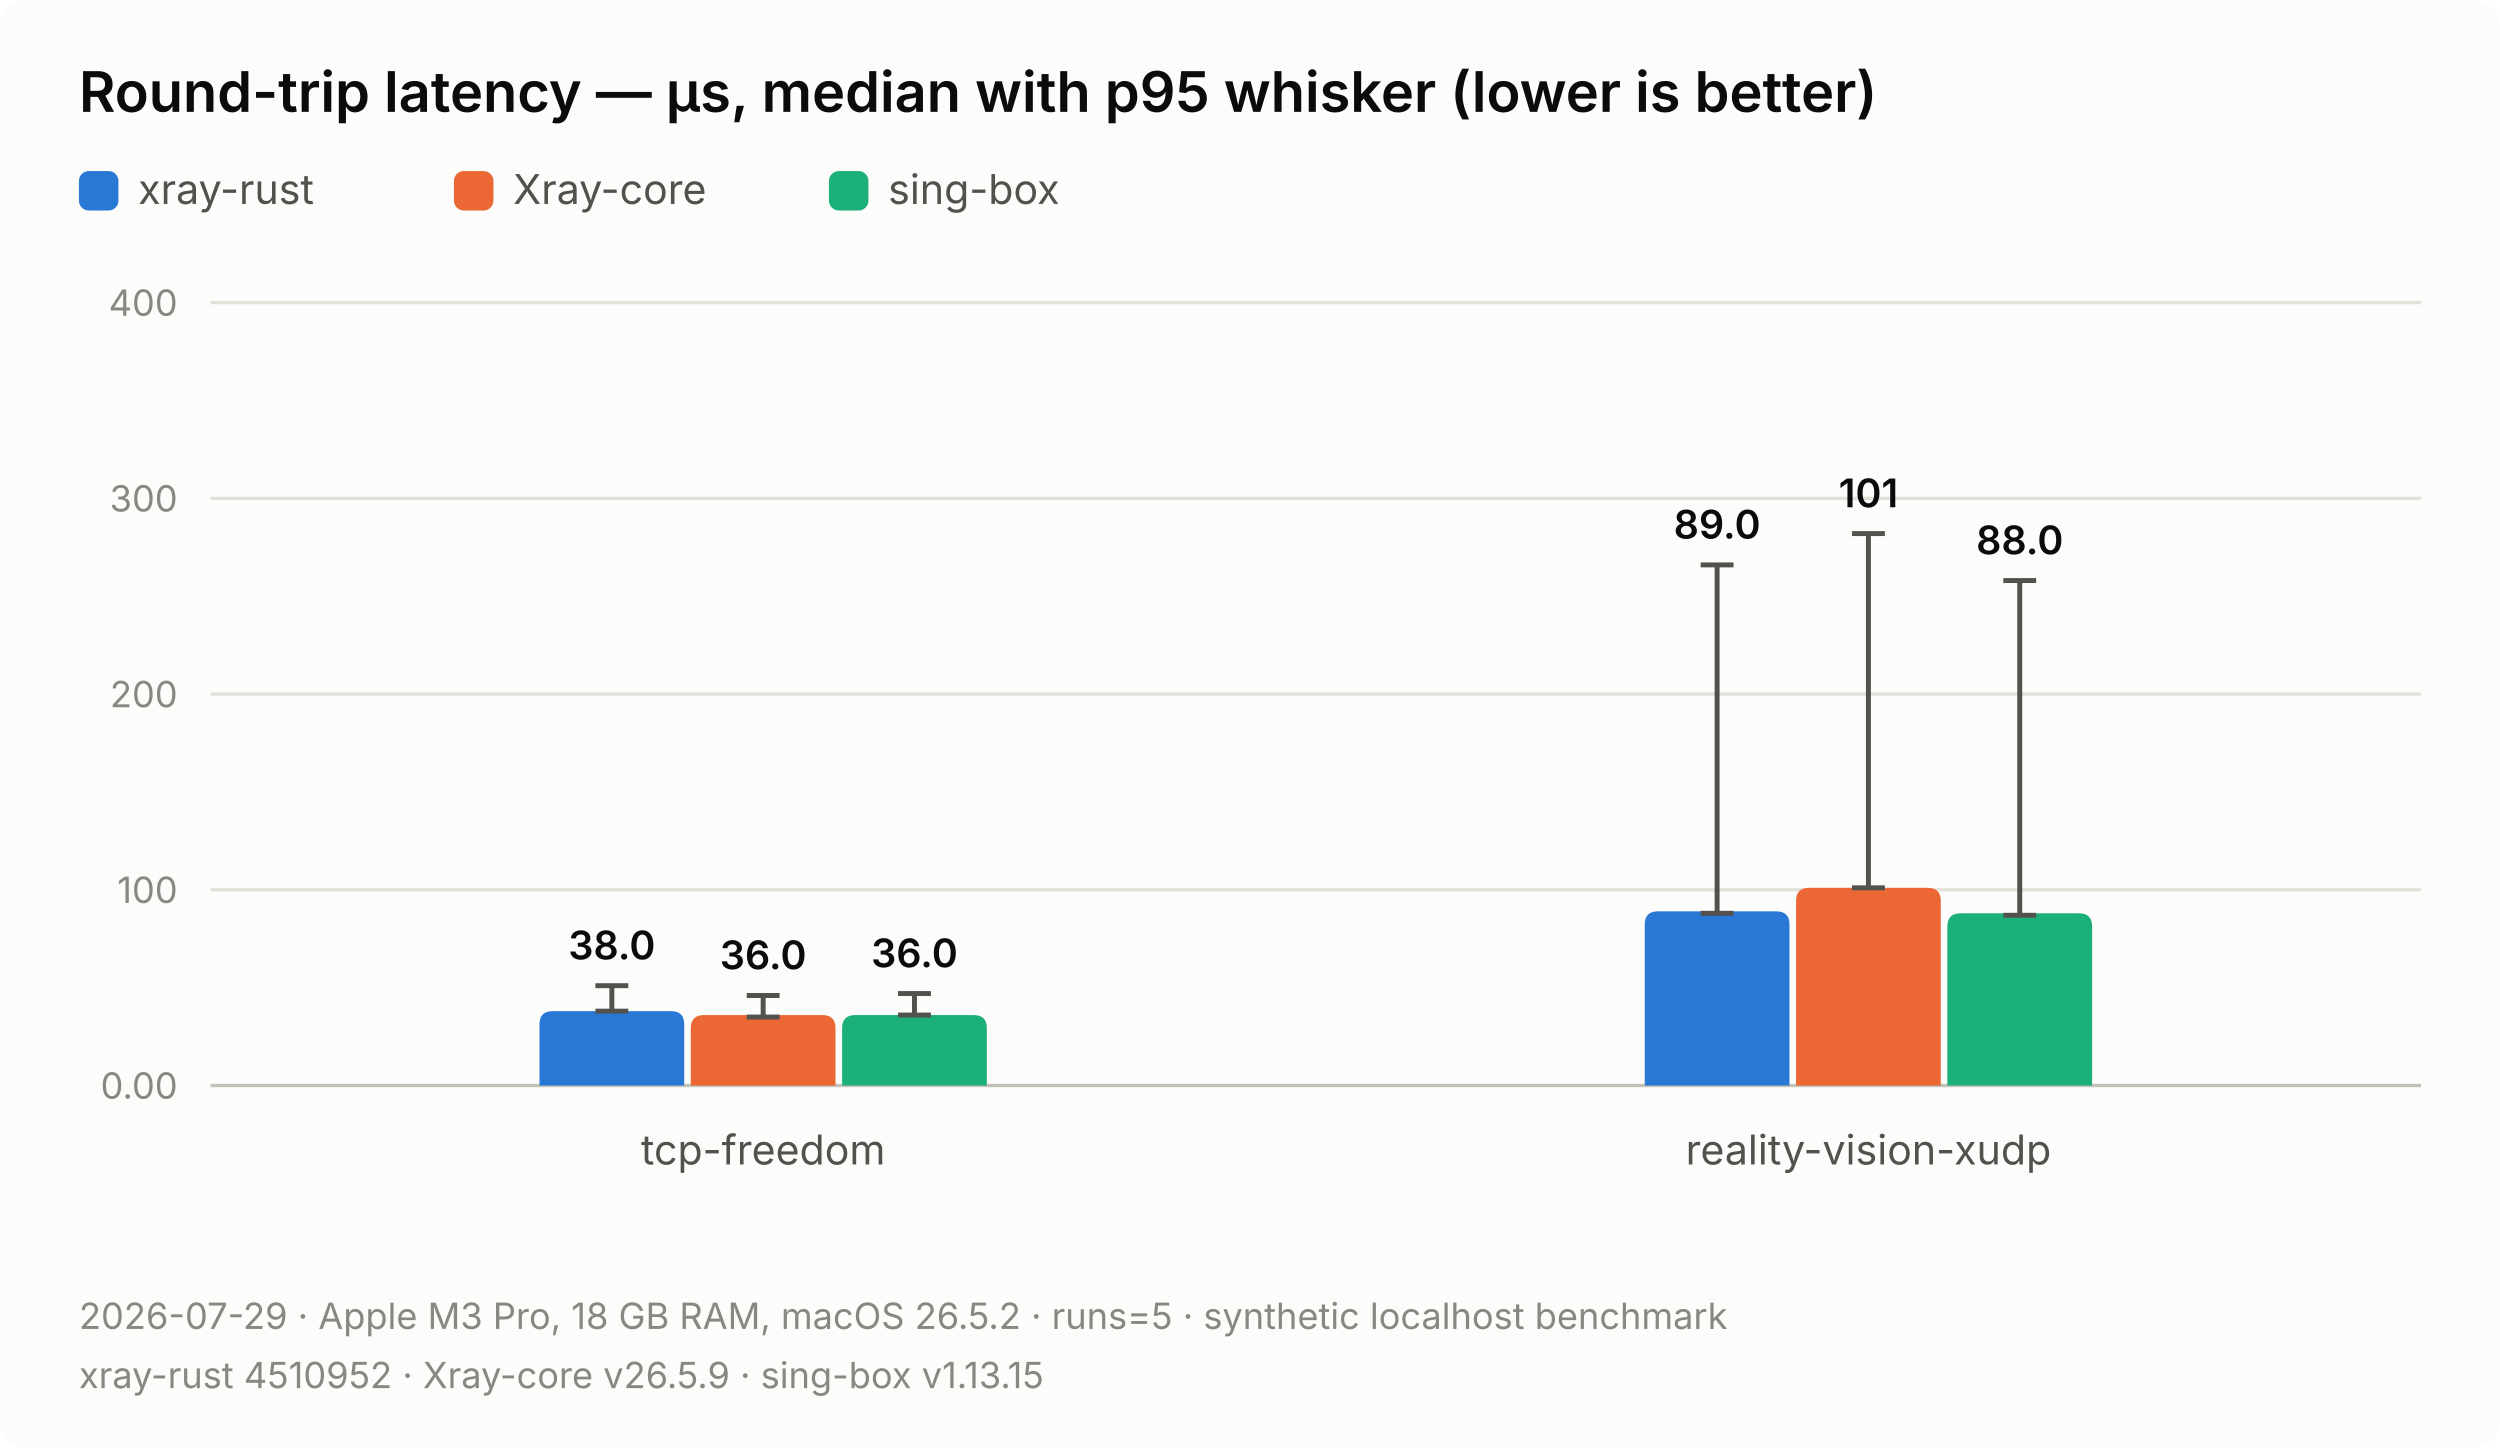
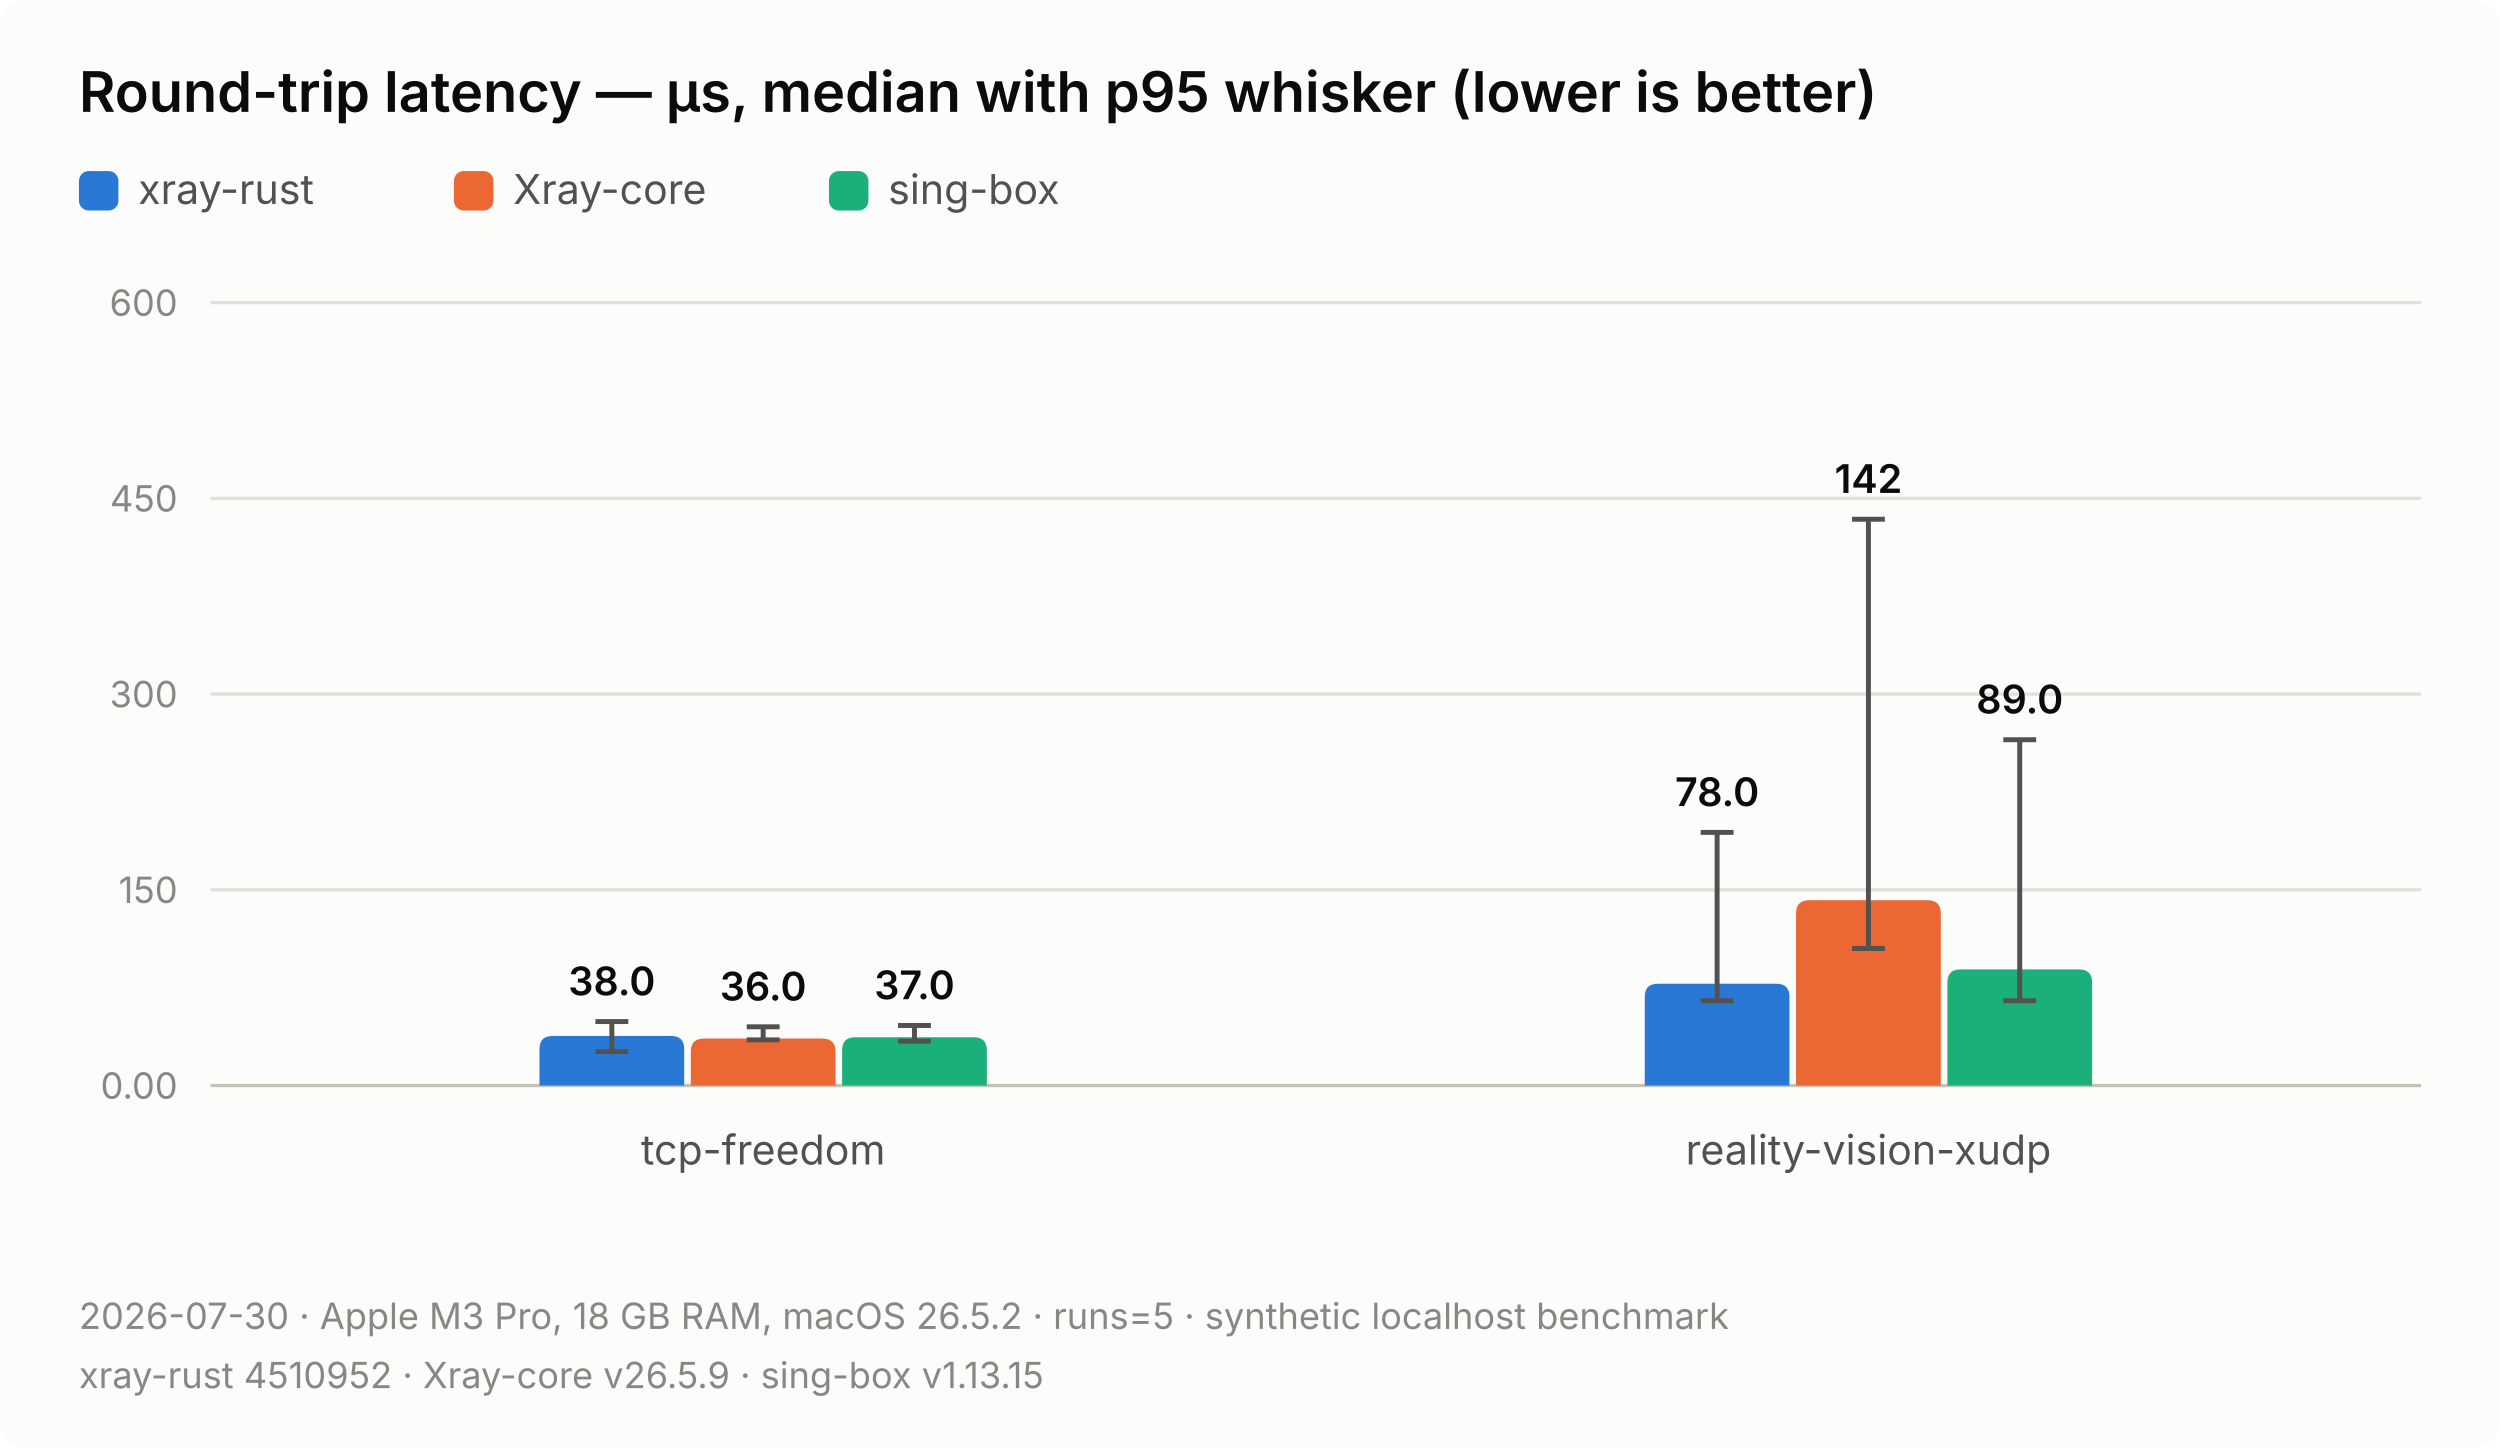
<svg xmlns="http://www.w3.org/2000/svg" width="760" height="440" viewBox="0 0 760 440" role="img" aria-label="Round-trip latency — µs, median with p95 whisker (lower is better)">
  <rect width="760" height="440" fill="#fcfcfb" rx="8" />
  <text x="24" y="34" font-family="system-ui, -apple-system, 'Segoe UI', sans-serif" font-size="17" font-weight="600" fill="#0b0b0b">Round-trip latency — µs, median with p95 whisker (lower is better)</text>
  <rect x="24.00" y="52" width="12" height="12" rx="3" fill="#2a78d6" />
  <text x="42.00" y="62" font-family="system-ui, -apple-system, 'Segoe UI', sans-serif" font-size="12.5" fill="#52514e">xray-rust</text>
  <rect x="138.00" y="52" width="12" height="12" rx="3" fill="#eb6834" />
  <text x="156.00" y="62" font-family="system-ui, -apple-system, 'Segoe UI', sans-serif" font-size="12.5" fill="#52514e">Xray-core</text>
  <rect x="252.00" y="52" width="12" height="12" rx="3" fill="#1baf7a" />
  <text x="270.00" y="62" font-family="system-ui, -apple-system, 'Segoe UI', sans-serif" font-size="12.5" fill="#52514e">sing-box</text>
  <text x="54" y="334.00" font-family="system-ui, -apple-system, 'Segoe UI', sans-serif" font-size="11" fill="#898781" text-anchor="end">0.00</text>
  <line x1="64" y1="270.50" x2="736" y2="270.50" stroke="#e1e0d9" stroke-width="1" />
-   <text x="54" y="274.50" font-family="system-ui, -apple-system, 'Segoe UI', sans-serif" font-size="11" fill="#898781" text-anchor="end">100</text>
+   <text x="54" y="274.50" font-family="system-ui, -apple-system, 'Segoe UI', sans-serif" font-size="11" fill="#898781" text-anchor="end">150</text>
  <line x1="64" y1="211.00" x2="736" y2="211.00" stroke="#e1e0d9" stroke-width="1" />
-   <text x="54" y="215.00" font-family="system-ui, -apple-system, 'Segoe UI', sans-serif" font-size="11" fill="#898781" text-anchor="end">200</text>
+   <text x="54" y="215.00" font-family="system-ui, -apple-system, 'Segoe UI', sans-serif" font-size="11" fill="#898781" text-anchor="end">300</text>
  <line x1="64" y1="151.50" x2="736" y2="151.50" stroke="#e1e0d9" stroke-width="1" />
-   <text x="54" y="155.50" font-family="system-ui, -apple-system, 'Segoe UI', sans-serif" font-size="11" fill="#898781" text-anchor="end">300</text>
+   <text x="54" y="155.50" font-family="system-ui, -apple-system, 'Segoe UI', sans-serif" font-size="11" fill="#898781" text-anchor="end">450</text>
  <line x1="64" y1="92.00" x2="736" y2="92.00" stroke="#e1e0d9" stroke-width="1" />
-   <text x="54" y="96.00" font-family="system-ui, -apple-system, 'Segoe UI', sans-serif" font-size="11" fill="#898781" text-anchor="end">400</text>
+   <text x="54" y="96.00" font-family="system-ui, -apple-system, 'Segoe UI', sans-serif" font-size="11" fill="#898781" text-anchor="end">600</text>
  <line x1="64" y1="330" x2="736" y2="330" stroke="#c3c2b7" stroke-width="1" />
-   <path d="M 164.00 330.00 L 164.00 311.39 Q 164.00 307.39 168.00 307.39 L 204.00 307.39 Q 208.00 307.39 208.00 311.39 L 208.00 330.00 Z" fill="#2a78d6" />
-   <line x1="186.00" y1="307.39" x2="186.00" y2="299.65" stroke="#52514e" stroke-width="1.5" />
-   <line x1="181.00" y1="307.39" x2="191.00" y2="307.39" stroke="#52514e" stroke-width="1.5" />
-   <line x1="181.00" y1="299.65" x2="191.00" y2="299.65" stroke="#52514e" stroke-width="1.5" />
-   <text x="186.00" y="291.65" font-family="system-ui, -apple-system, 'Segoe UI', sans-serif" font-size="12" font-weight="600" fill="#0b0b0b" text-anchor="middle">38.0</text>
-   <path d="M 210.00 330.00 L 210.00 312.58 Q 210.00 308.58 214.00 308.58 L 250.00 308.58 Q 254.00 308.58 254.00 312.58 L 254.00 330.00 Z" fill="#eb6834" />
-   <line x1="232.00" y1="309.18" x2="232.00" y2="302.63" stroke="#52514e" stroke-width="1.5" />
-   <line x1="227.00" y1="309.18" x2="237.00" y2="309.18" stroke="#52514e" stroke-width="1.5" />
-   <line x1="227.00" y1="302.63" x2="237.00" y2="302.63" stroke="#52514e" stroke-width="1.5" />
-   <text x="232.00" y="294.63" font-family="system-ui, -apple-system, 'Segoe UI', sans-serif" font-size="12" font-weight="600" fill="#0b0b0b" text-anchor="middle">36.0</text>
-   <path d="M 256.00 330.00 L 256.00 312.58 Q 256.00 308.58 260.00 308.58 L 296.00 308.58 Q 300.00 308.58 300.00 312.58 L 300.00 330.00 Z" fill="#1baf7a" />
-   <line x1="278.00" y1="308.58" x2="278.00" y2="302.04" stroke="#52514e" stroke-width="1.5" />
-   <line x1="273.00" y1="308.58" x2="283.00" y2="308.58" stroke="#52514e" stroke-width="1.5" />
-   <line x1="273.00" y1="302.04" x2="283.00" y2="302.04" stroke="#52514e" stroke-width="1.5" />
-   <text x="278.00" y="294.04" font-family="system-ui, -apple-system, 'Segoe UI', sans-serif" font-size="12" font-weight="600" fill="#0b0b0b" text-anchor="middle">36.0</text>
+   <path d="M 164.00 330.00 L 164.00 318.93 Q 164.00 314.93 168.00 314.93 L 204.00 314.93 Q 208.00 314.93 208.00 318.93 L 208.00 330.00 Z" fill="#2a78d6" />
+   <line x1="186.00" y1="319.69" x2="186.00" y2="310.56" stroke="#52514e" stroke-width="1.5" />
+   <line x1="181.00" y1="319.69" x2="191.00" y2="319.69" stroke="#52514e" stroke-width="1.5" />
+   <line x1="181.00" y1="310.56" x2="191.00" y2="310.56" stroke="#52514e" stroke-width="1.5" />
+   <text x="186.00" y="302.56" font-family="system-ui, -apple-system, 'Segoe UI', sans-serif" font-size="12" font-weight="600" fill="#0b0b0b" text-anchor="middle">38.0</text>
+   <path d="M 210.00 330.00 L 210.00 319.72 Q 210.00 315.72 214.00 315.72 L 250.00 315.72 Q 254.00 315.72 254.00 319.72 L 254.00 330.00 Z" fill="#eb6834" />
+   <line x1="232.00" y1="316.12" x2="232.00" y2="312.15" stroke="#52514e" stroke-width="1.5" />
+   <line x1="227.00" y1="316.12" x2="237.00" y2="316.12" stroke="#52514e" stroke-width="1.5" />
+   <line x1="227.00" y1="312.15" x2="237.00" y2="312.15" stroke="#52514e" stroke-width="1.5" />
+   <text x="232.00" y="304.15" font-family="system-ui, -apple-system, 'Segoe UI', sans-serif" font-size="12" font-weight="600" fill="#0b0b0b" text-anchor="middle">36.0</text>
+   <path d="M 256.00 330.00 L 256.00 319.32 Q 256.00 315.32 260.00 315.32 L 296.00 315.32 Q 300.00 315.32 300.00 319.32 L 300.00 330.00 Z" fill="#1baf7a" />
+   <line x1="278.00" y1="316.51" x2="278.00" y2="311.75" stroke="#52514e" stroke-width="1.5" />
+   <line x1="273.00" y1="316.51" x2="283.00" y2="316.51" stroke="#52514e" stroke-width="1.5" />
+   <line x1="273.00" y1="311.75" x2="283.00" y2="311.75" stroke="#52514e" stroke-width="1.5" />
+   <text x="278.00" y="303.75" font-family="system-ui, -apple-system, 'Segoe UI', sans-serif" font-size="12" font-weight="600" fill="#0b0b0b" text-anchor="middle">37.0</text>
  <text x="232.00" y="354" font-family="system-ui, -apple-system, 'Segoe UI', sans-serif" font-size="12.5" fill="#52514e" text-anchor="middle">tcp-freedom</text>
-   <path d="M 500.00 330.00 L 500.00 281.05 Q 500.00 277.05 504.00 277.05 L 540.00 277.05 Q 544.00 277.05 544.00 281.05 L 544.00 330.00 Z" fill="#2a78d6" />
-   <line x1="522.00" y1="277.64" x2="522.00" y2="171.73" stroke="#52514e" stroke-width="1.5" />
-   <line x1="517.00" y1="277.64" x2="527.00" y2="277.64" stroke="#52514e" stroke-width="1.5" />
-   <line x1="517.00" y1="171.73" x2="527.00" y2="171.73" stroke="#52514e" stroke-width="1.5" />
-   <text x="522.00" y="163.73" font-family="system-ui, -apple-system, 'Segoe UI', sans-serif" font-size="12" font-weight="600" fill="#0b0b0b" text-anchor="middle">89.0</text>
-   <path d="M 546.00 330.00 L 546.00 273.90 Q 546.00 269.90 550.00 269.90 L 586.00 269.90 Q 590.00 269.90 590.00 273.90 L 590.00 330.00 Z" fill="#eb6834" />
-   <line x1="568.00" y1="269.90" x2="568.00" y2="162.21" stroke="#52514e" stroke-width="1.5" />
-   <line x1="563.00" y1="269.90" x2="573.00" y2="269.90" stroke="#52514e" stroke-width="1.5" />
-   <line x1="563.00" y1="162.21" x2="573.00" y2="162.21" stroke="#52514e" stroke-width="1.5" />
-   <text x="568.00" y="154.21" font-family="system-ui, -apple-system, 'Segoe UI', sans-serif" font-size="12" font-weight="600" fill="#0b0b0b" text-anchor="middle">101</text>
-   <path d="M 592.00 330.00 L 592.00 281.64 Q 592.00 277.64 596.00 277.64 L 632.00 277.64 Q 636.00 277.64 636.00 281.64 L 636.00 330.00 Z" fill="#1baf7a" />
-   <line x1="614.00" y1="278.24" x2="614.00" y2="176.49" stroke="#52514e" stroke-width="1.5" />
-   <line x1="609.00" y1="278.24" x2="619.00" y2="278.24" stroke="#52514e" stroke-width="1.5" />
-   <line x1="609.00" y1="176.49" x2="619.00" y2="176.49" stroke="#52514e" stroke-width="1.5" />
-   <text x="614.00" y="168.49" font-family="system-ui, -apple-system, 'Segoe UI', sans-serif" font-size="12" font-weight="600" fill="#0b0b0b" text-anchor="middle">88.0</text>
+   <path d="M 500.00 330.00 L 500.00 303.06 Q 500.00 299.06 504.00 299.06 L 540.00 299.06 Q 544.00 299.06 544.00 303.06 L 544.00 330.00 Z" fill="#2a78d6" />
+   <line x1="522.00" y1="304.22" x2="522.00" y2="253.05" stroke="#52514e" stroke-width="1.5" />
+   <line x1="517.00" y1="304.22" x2="527.00" y2="304.22" stroke="#52514e" stroke-width="1.5" />
+   <line x1="517.00" y1="253.05" x2="527.00" y2="253.05" stroke="#52514e" stroke-width="1.5" />
+   <text x="522.00" y="245.05" font-family="system-ui, -apple-system, 'Segoe UI', sans-serif" font-size="12" font-weight="600" fill="#0b0b0b" text-anchor="middle">78.0</text>
+   <path d="M 546.00 330.00 L 546.00 277.67 Q 546.00 273.67 550.00 273.67 L 586.00 273.67 Q 590.00 273.67 590.00 277.67 L 590.00 330.00 Z" fill="#eb6834" />
+   <line x1="568.00" y1="288.35" x2="568.00" y2="157.85" stroke="#52514e" stroke-width="1.5" />
+   <line x1="563.00" y1="288.35" x2="573.00" y2="288.35" stroke="#52514e" stroke-width="1.5" />
+   <line x1="563.00" y1="157.85" x2="573.00" y2="157.85" stroke="#52514e" stroke-width="1.5" />
+   <text x="568.00" y="149.85" font-family="system-ui, -apple-system, 'Segoe UI', sans-serif" font-size="12" font-weight="600" fill="#0b0b0b" text-anchor="middle">142</text>
+   <path d="M 592.00 330.00 L 592.00 298.70 Q 592.00 294.70 596.00 294.70 L 632.00 294.70 Q 636.00 294.70 636.00 298.70 L 636.00 330.00 Z" fill="#1baf7a" />
+   <line x1="614.00" y1="304.22" x2="614.00" y2="224.88" stroke="#52514e" stroke-width="1.5" />
+   <line x1="609.00" y1="304.22" x2="619.00" y2="304.22" stroke="#52514e" stroke-width="1.5" />
+   <line x1="609.00" y1="224.88" x2="619.00" y2="224.88" stroke="#52514e" stroke-width="1.5" />
+   <text x="614.00" y="216.88" font-family="system-ui, -apple-system, 'Segoe UI', sans-serif" font-size="12" font-weight="600" fill="#0b0b0b" text-anchor="middle">89.0</text>
  <text x="568.00" y="354" font-family="system-ui, -apple-system, 'Segoe UI', sans-serif" font-size="12.5" fill="#52514e" text-anchor="middle">reality-vision-xudp</text>
-   <text x="24" y="404" font-family="system-ui, -apple-system, 'Segoe UI', sans-serif" font-size="11" fill="#898781">2026-07-29 · Apple M3 Pro, 18 GB RAM, macOS 26.5.2 · runs=5 · synthetic localhost benchmark</text>
+   <text x="24" y="404" font-family="system-ui, -apple-system, 'Segoe UI', sans-serif" font-size="11" fill="#898781">2026-07-30 · Apple M3 Pro, 18 GB RAM, macOS 26.5.2 · runs=5 · synthetic localhost benchmark</text>
  <text x="24" y="422" font-family="system-ui, -apple-system, 'Segoe UI', sans-serif" font-size="11" fill="#898781">xray-rust 4510952 · Xray-core v26.5.9 · sing-box v1.13.15</text>
</svg>
